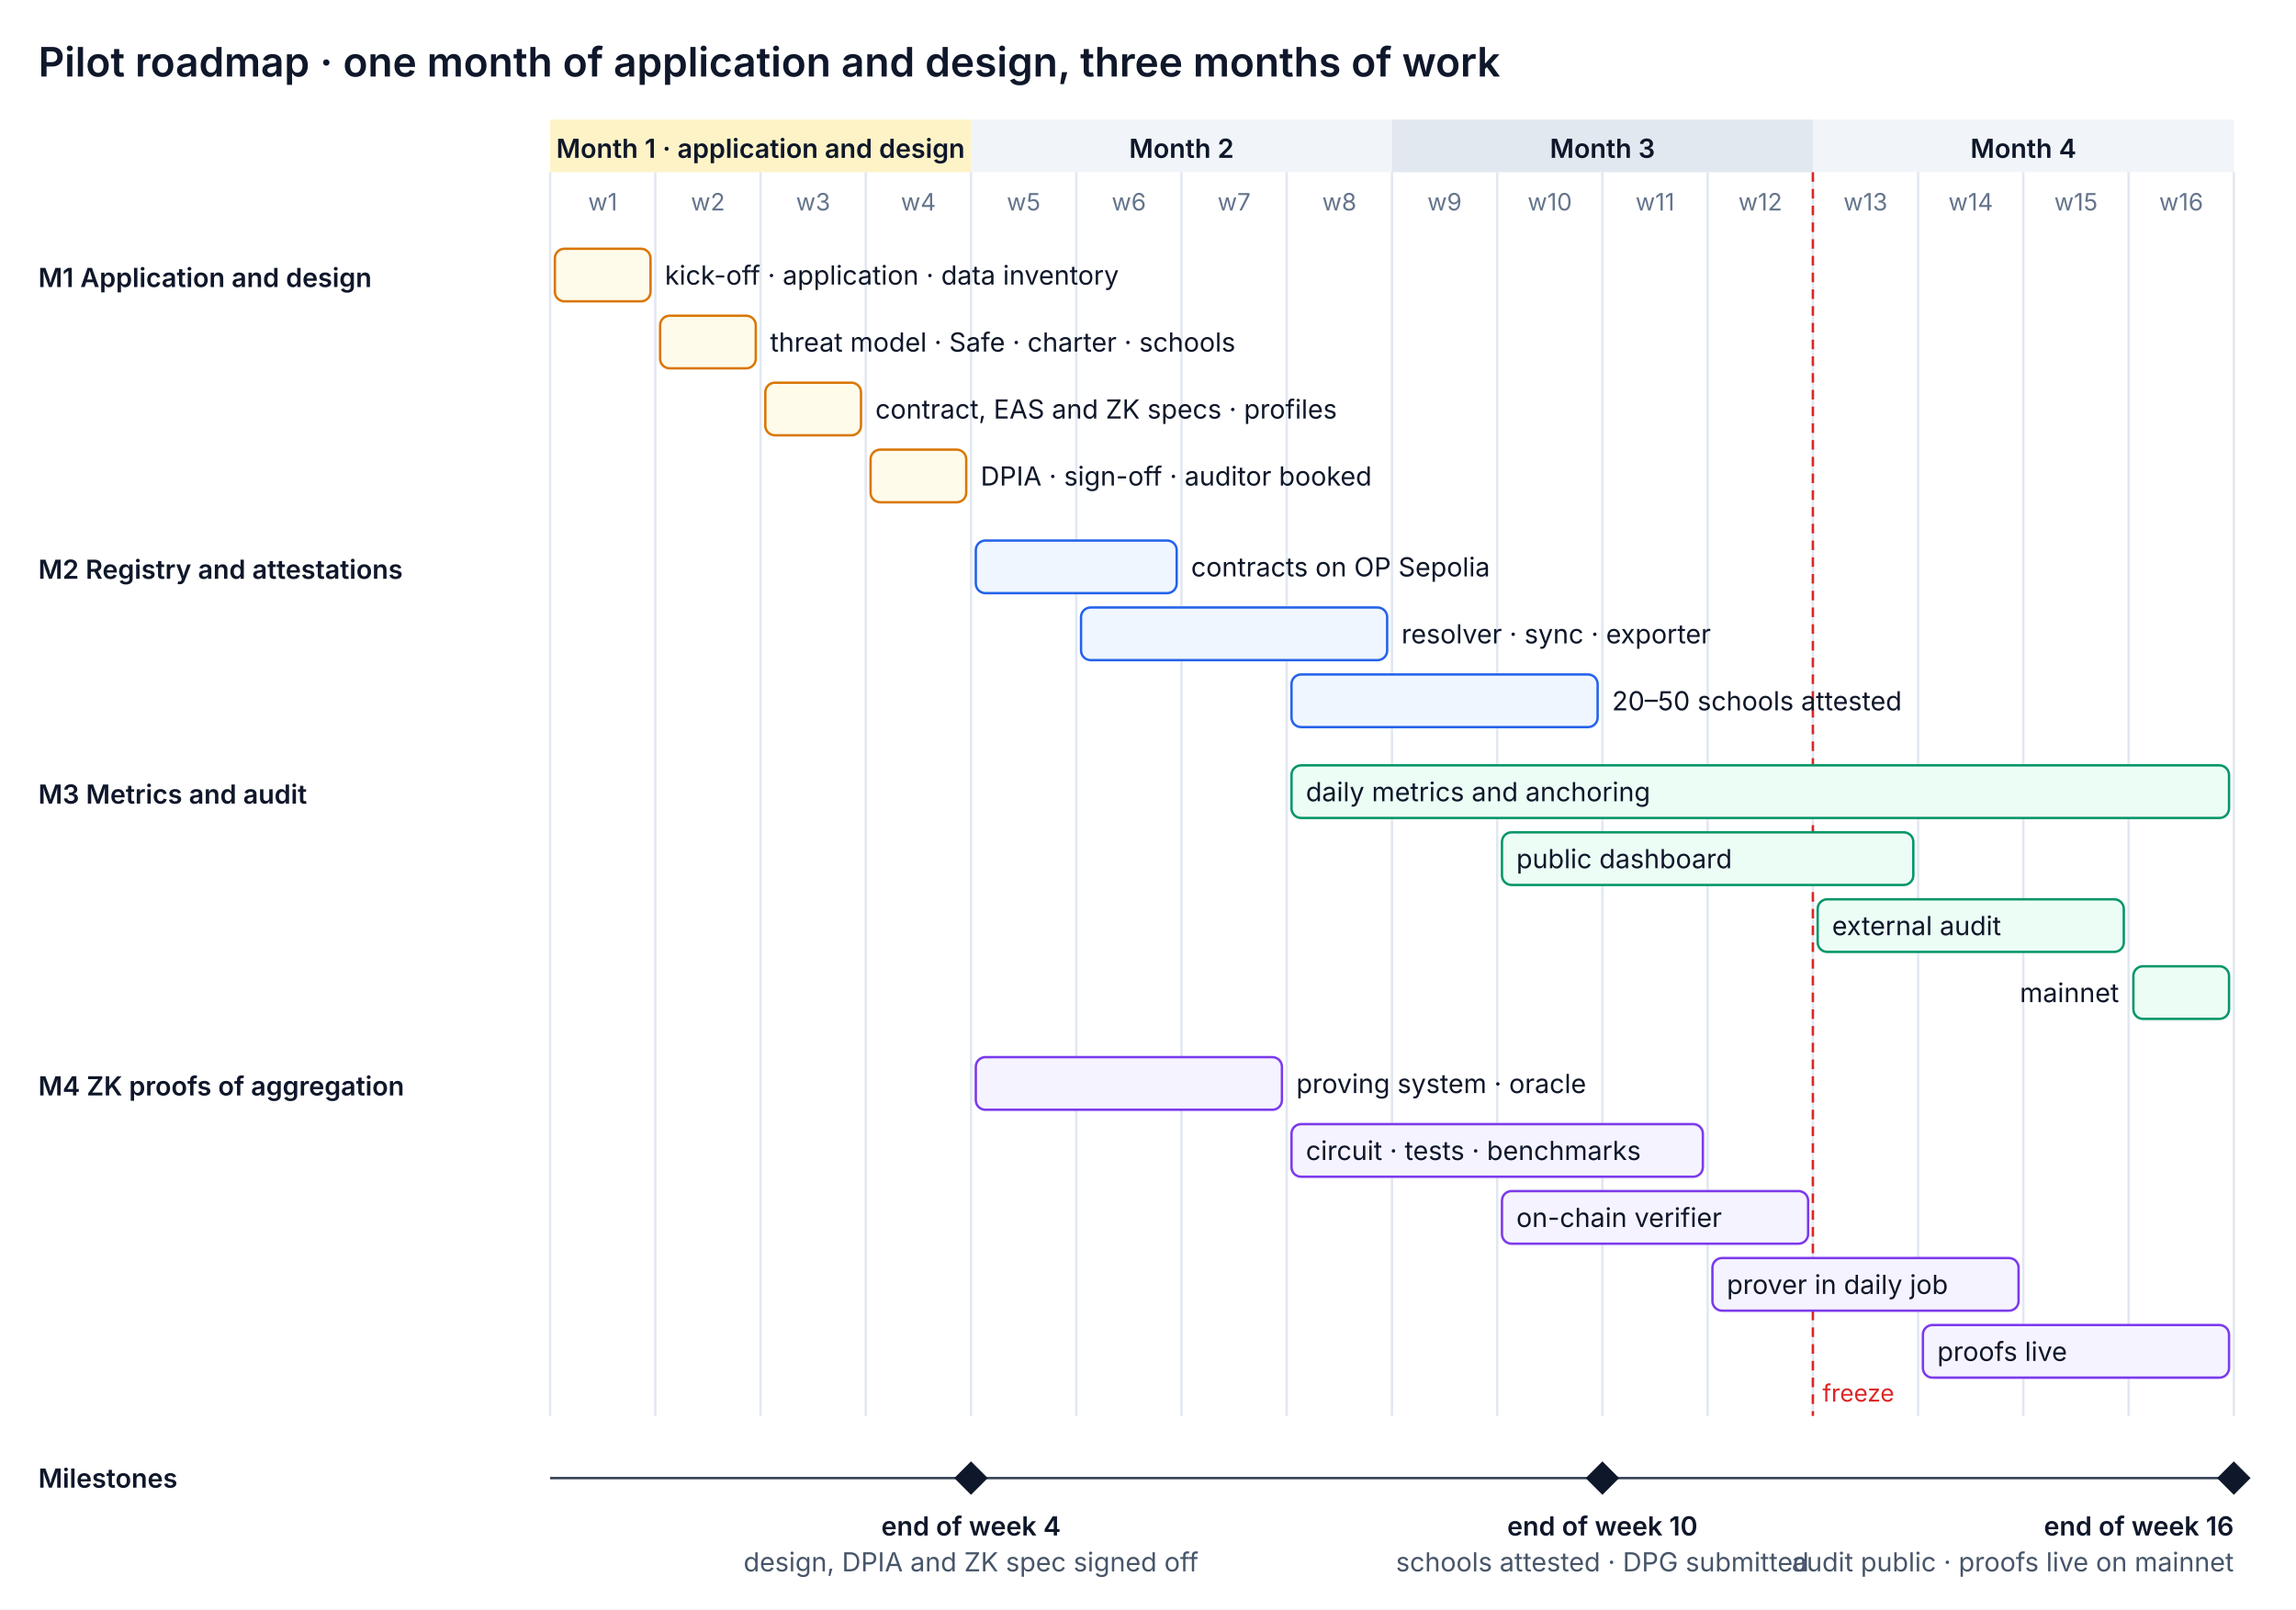
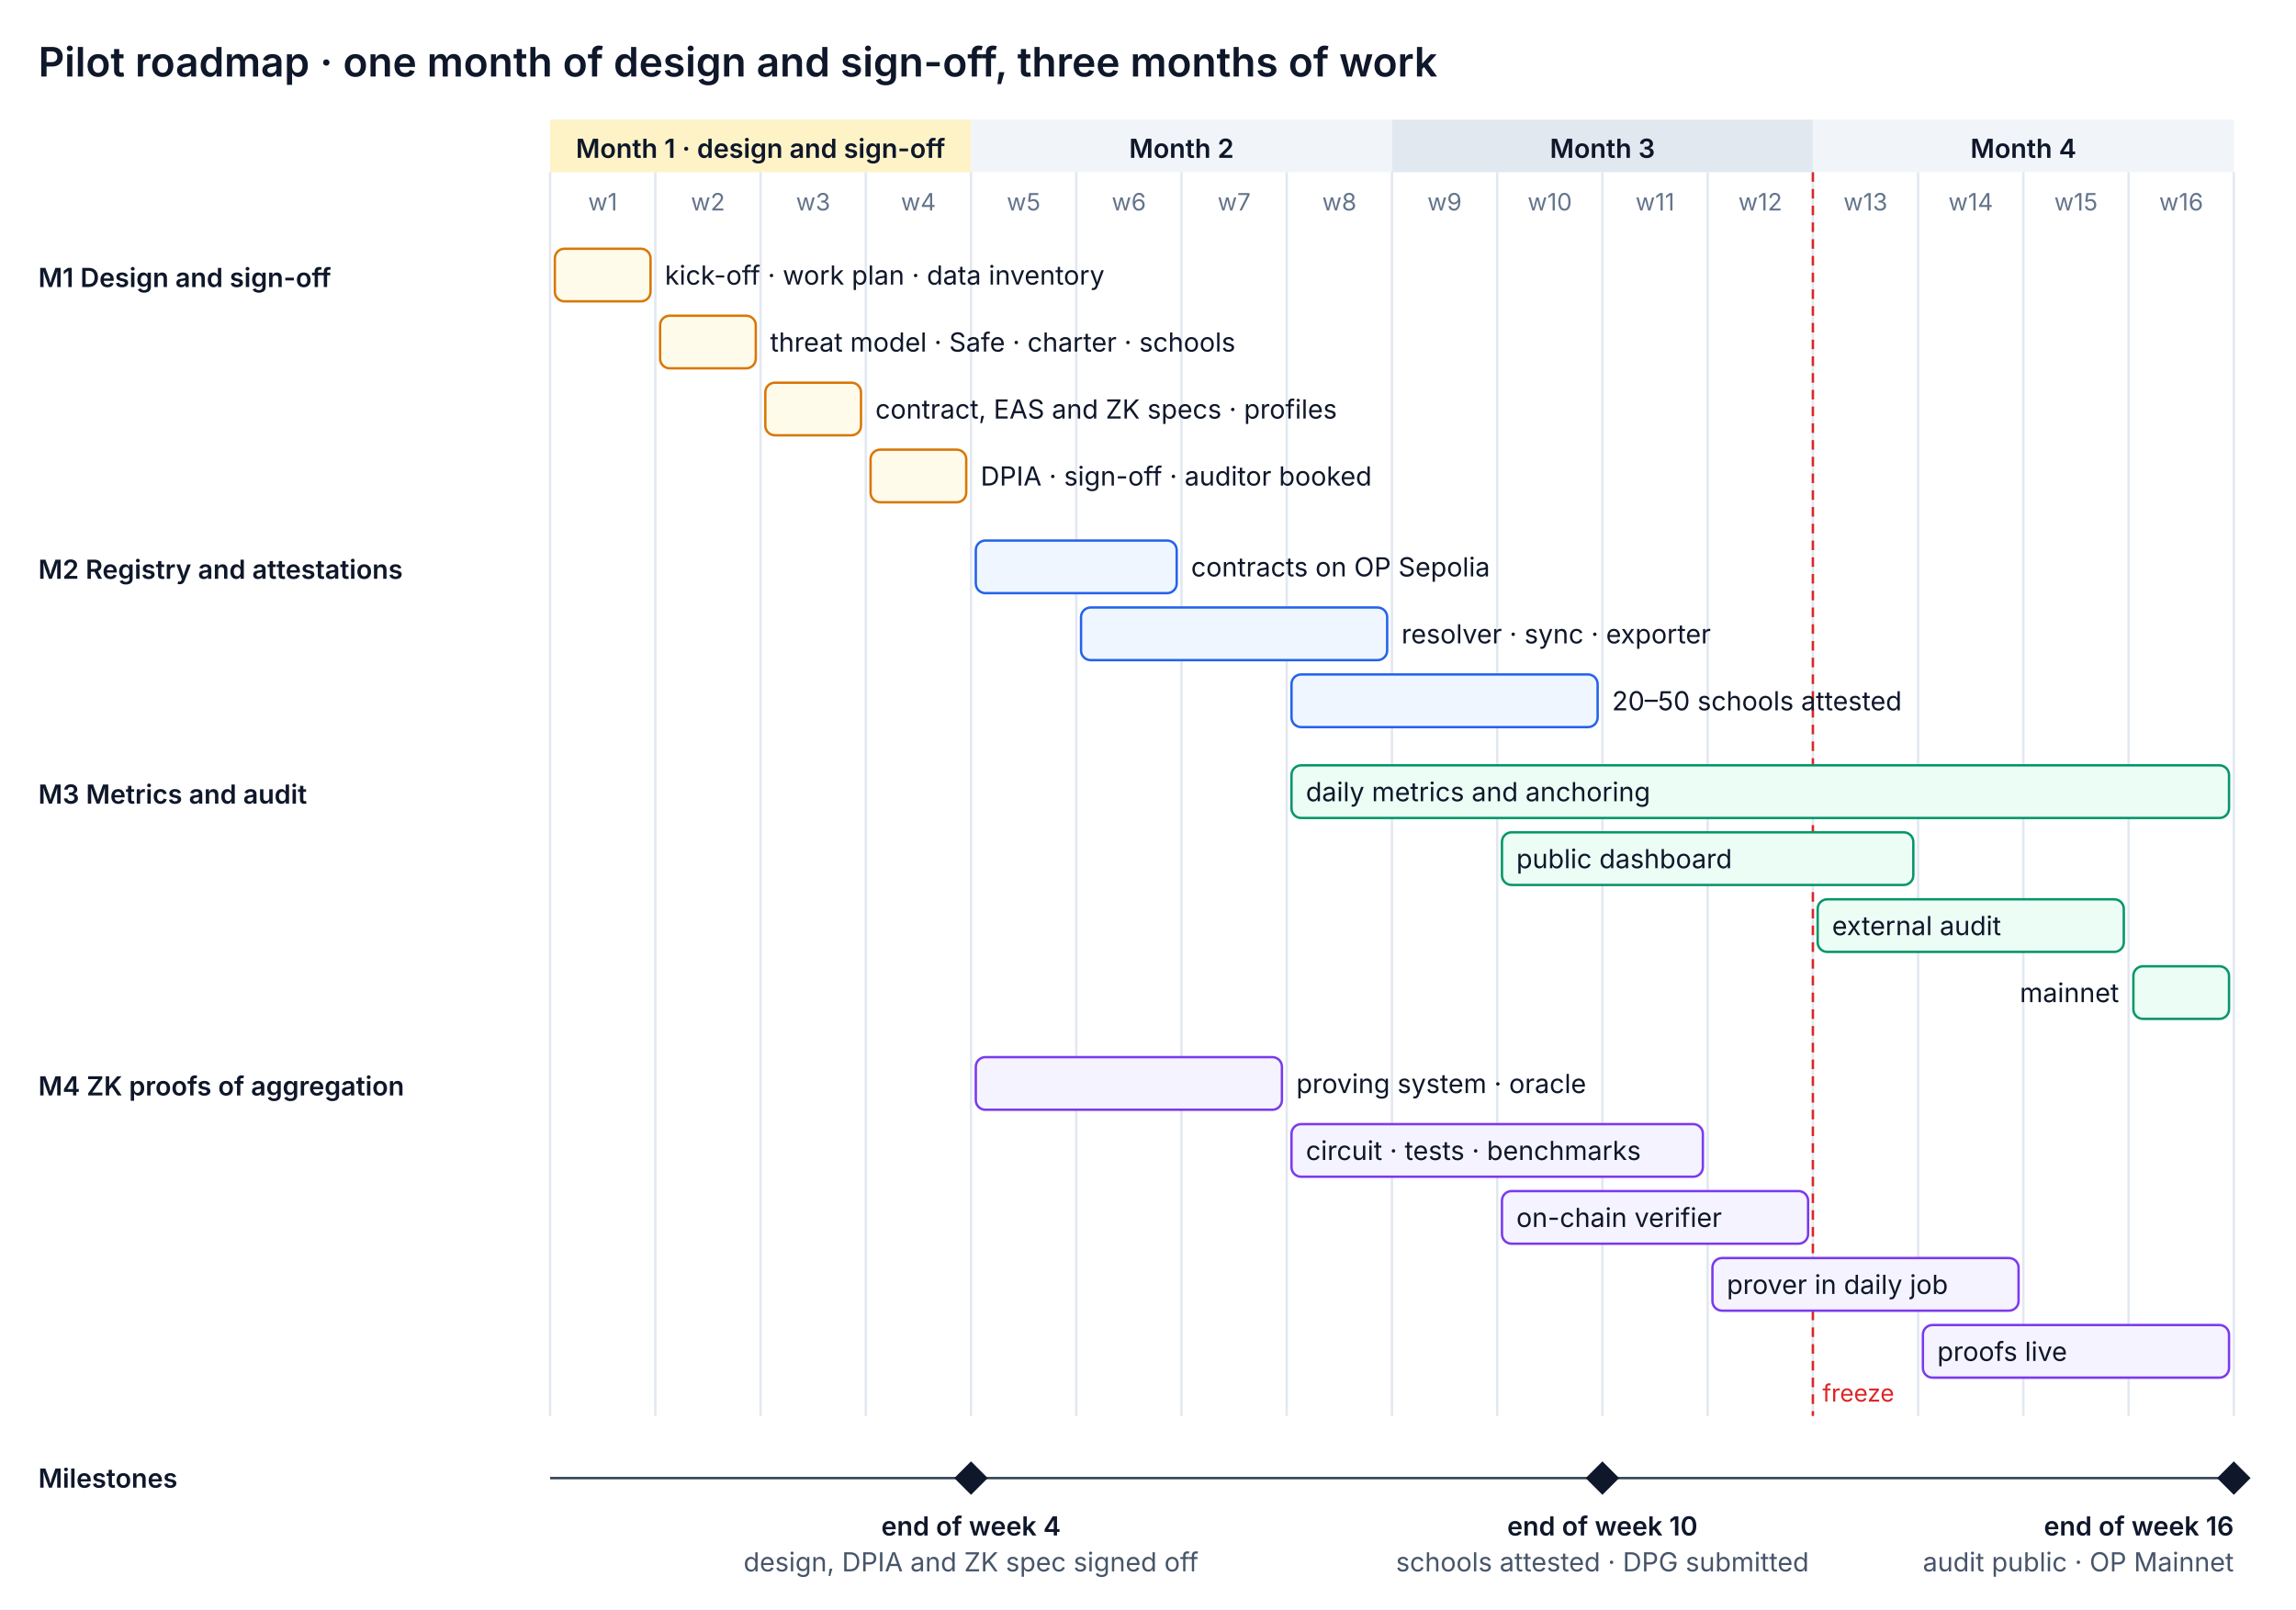
<svg xmlns="http://www.w3.org/2000/svg" viewBox="0 0 960 673" width="960" height="673" font-family="Inter, -apple-system, 'Segoe UI', Helvetica, Arial, sans-serif">
  <rect width="960" height="673" fill="#ffffff" />
-   <text x="16" y="32" font-size="17" font-weight="600" fill="#0f172a">Pilot roadmap · one month of application and design, three months of work</text>
+   <text x="16" y="32" font-size="17" font-weight="600" fill="#0f172a">Pilot roadmap · one month of design and sign-off, three months of work</text>
  <rect x="230" y="50" width="176" height="22" fill="#fef3c7" />
-   <text x="318" y="66" font-size="11" font-weight="600" fill="#0f172a" text-anchor="middle">Month 1 · application and design</text>
+   <text x="318" y="66" font-size="11" font-weight="600" fill="#0f172a" text-anchor="middle">Month 1 · design and sign-off</text>
  <rect x="406" y="50" width="176" height="22" fill="#f1f5f9" />
  <text x="494" y="66" font-size="11" font-weight="600" fill="#0f172a" text-anchor="middle">Month 2</text>
  <rect x="582" y="50" width="176" height="22" fill="#e2e8f0" />
  <text x="670" y="66" font-size="11" font-weight="600" fill="#0f172a" text-anchor="middle">Month 3</text>
  <rect x="758" y="50" width="176" height="22" fill="#f1f5f9" />
  <text x="846" y="66" font-size="11" font-weight="600" fill="#0f172a" text-anchor="middle">Month 4</text>
  <line x1="230" y1="72" x2="230" y2="592" stroke="#e2e8f0" />
  <line x1="274" y1="72" x2="274" y2="592" stroke="#e2e8f0" />
  <line x1="318" y1="72" x2="318" y2="592" stroke="#e2e8f0" />
  <line x1="362" y1="72" x2="362" y2="592" stroke="#e2e8f0" />
  <line x1="406" y1="72" x2="406" y2="592" stroke="#e2e8f0" />
  <line x1="450" y1="72" x2="450" y2="592" stroke="#e2e8f0" />
  <line x1="494" y1="72" x2="494" y2="592" stroke="#e2e8f0" />
  <line x1="538" y1="72" x2="538" y2="592" stroke="#e2e8f0" />
  <line x1="582" y1="72" x2="582" y2="592" stroke="#e2e8f0" />
  <line x1="626" y1="72" x2="626" y2="592" stroke="#e2e8f0" />
  <line x1="670" y1="72" x2="670" y2="592" stroke="#e2e8f0" />
  <line x1="714" y1="72" x2="714" y2="592" stroke="#e2e8f0" />
  <line x1="758" y1="72" x2="758" y2="592" stroke="#e2e8f0" />
  <line x1="802" y1="72" x2="802" y2="592" stroke="#e2e8f0" />
  <line x1="846" y1="72" x2="846" y2="592" stroke="#e2e8f0" />
  <line x1="890" y1="72" x2="890" y2="592" stroke="#e2e8f0" />
  <line x1="934" y1="72" x2="934" y2="592" stroke="#e2e8f0" />
  <line x1="758" y1="72" x2="758" y2="592" stroke="#dc2626" stroke-dasharray="4 3" />
  <text x="252.0" y="88" font-size="10" font-weight="400" fill="#64748b" text-anchor="middle">w1</text>
  <text x="296.0" y="88" font-size="10" font-weight="400" fill="#64748b" text-anchor="middle">w2</text>
  <text x="340.0" y="88" font-size="10" font-weight="400" fill="#64748b" text-anchor="middle">w3</text>
  <text x="384.0" y="88" font-size="10" font-weight="400" fill="#64748b" text-anchor="middle">w4</text>
  <text x="428.0" y="88" font-size="10" font-weight="400" fill="#64748b" text-anchor="middle">w5</text>
  <text x="472.0" y="88" font-size="10" font-weight="400" fill="#64748b" text-anchor="middle">w6</text>
  <text x="516.0" y="88" font-size="10" font-weight="400" fill="#64748b" text-anchor="middle">w7</text>
  <text x="560.0" y="88" font-size="10" font-weight="400" fill="#64748b" text-anchor="middle">w8</text>
  <text x="604.0" y="88" font-size="10" font-weight="400" fill="#64748b" text-anchor="middle">w9</text>
  <text x="648.0" y="88" font-size="10" font-weight="400" fill="#64748b" text-anchor="middle">w10</text>
  <text x="692.0" y="88" font-size="10" font-weight="400" fill="#64748b" text-anchor="middle">w11</text>
  <text x="736.0" y="88" font-size="10" font-weight="400" fill="#64748b" text-anchor="middle">w12</text>
  <text x="780.0" y="88" font-size="10" font-weight="400" fill="#64748b" text-anchor="middle">w13</text>
  <text x="824.0" y="88" font-size="10" font-weight="400" fill="#64748b" text-anchor="middle">w14</text>
  <text x="868.0" y="88" font-size="10" font-weight="400" fill="#64748b" text-anchor="middle">w15</text>
  <text x="912.0" y="88" font-size="10" font-weight="400" fill="#64748b" text-anchor="middle">w16</text>
-   <text x="16" y="120" font-size="11" font-weight="600" fill="#0f172a" text-anchor="start">M1 Application and design</text>
+   <text x="16" y="120" font-size="11" font-weight="600" fill="#0f172a" text-anchor="start">M1 Design and sign-off</text>
  <rect x="232" y="104" width="40" height="22" rx="4" fill="#fffbeb" stroke="#d97706" />
-   <text x="278" y="119" font-size="11" font-weight="400" fill="#0f172a" text-anchor="start">kick-off · application · data inventory</text>
+   <text x="278" y="119" font-size="11" font-weight="400" fill="#0f172a" text-anchor="start">kick-off · work plan · data inventory</text>
  <rect x="276" y="132" width="40" height="22" rx="4" fill="#fffbeb" stroke="#d97706" />
  <text x="322" y="147" font-size="11" font-weight="400" fill="#0f172a" text-anchor="start">threat model · Safe · charter · schools</text>
  <rect x="320" y="160" width="40" height="22" rx="4" fill="#fffbeb" stroke="#d97706" />
  <text x="366" y="175" font-size="11" font-weight="400" fill="#0f172a" text-anchor="start">contract, EAS and ZK specs · profiles</text>
  <rect x="364" y="188" width="40" height="22" rx="4" fill="#fffbeb" stroke="#d97706" />
  <text x="410" y="203" font-size="11" font-weight="400" fill="#0f172a" text-anchor="start">DPIA · sign-off · auditor booked</text>
  <text x="16" y="242" font-size="11" font-weight="600" fill="#0f172a" text-anchor="start">M2 Registry and attestations</text>
  <rect x="408" y="226" width="84" height="22" rx="4" fill="#eff6ff" stroke="#2563eb" />
  <text x="498" y="241" font-size="11" font-weight="400" fill="#0f172a" text-anchor="start">contracts on OP Sepolia</text>
  <rect x="452" y="254" width="128" height="22" rx="4" fill="#eff6ff" stroke="#2563eb" />
  <text x="586" y="269" font-size="11" font-weight="400" fill="#0f172a" text-anchor="start">resolver · sync · exporter</text>
  <rect x="540" y="282" width="128" height="22" rx="4" fill="#eff6ff" stroke="#2563eb" />
  <text x="674" y="297" font-size="11" font-weight="400" fill="#0f172a" text-anchor="start">20–50 schools attested</text>
  <text x="16" y="336" font-size="11" font-weight="600" fill="#0f172a" text-anchor="start">M3 Metrics and audit</text>
  <rect x="540" y="320" width="392" height="22" rx="4" fill="#ecfdf5" stroke="#059669" />
  <text x="546" y="335" font-size="11" font-weight="400" fill="#0f172a" text-anchor="start">daily metrics and anchoring</text>
  <rect x="628" y="348" width="172" height="22" rx="4" fill="#ecfdf5" stroke="#059669" />
  <text x="634" y="363" font-size="11" font-weight="400" fill="#0f172a" text-anchor="start">public dashboard</text>
  <rect x="760" y="376" width="128" height="22" rx="4" fill="#ecfdf5" stroke="#059669" />
  <text x="766" y="391" font-size="11" font-weight="400" fill="#0f172a" text-anchor="start">external audit</text>
  <rect x="892" y="404" width="40" height="22" rx="4" fill="#ecfdf5" stroke="#059669" />
  <text x="886" y="419" font-size="11" font-weight="400" fill="#0f172a" text-anchor="end">mainnet</text>
  <text x="16" y="458" font-size="11" font-weight="600" fill="#0f172a" text-anchor="start">M4 ZK proofs of aggregation</text>
  <rect x="408" y="442" width="128" height="22" rx="4" fill="#f5f3ff" stroke="#7c3aed" />
  <text x="542" y="457" font-size="11" font-weight="400" fill="#0f172a" text-anchor="start">proving system · oracle</text>
  <rect x="540" y="470" width="172" height="22" rx="4" fill="#f5f3ff" stroke="#7c3aed" />
  <text x="546" y="485" font-size="11" font-weight="400" fill="#0f172a" text-anchor="start">circuit · tests · benchmarks</text>
  <rect x="628" y="498" width="128" height="22" rx="4" fill="#f5f3ff" stroke="#7c3aed" />
  <text x="634" y="513" font-size="11" font-weight="400" fill="#0f172a" text-anchor="start">on-chain verifier</text>
  <rect x="716" y="526" width="128" height="22" rx="4" fill="#f5f3ff" stroke="#7c3aed" />
  <text x="722" y="541" font-size="11" font-weight="400" fill="#0f172a" text-anchor="start">prover in daily job</text>
  <rect x="804" y="554" width="128" height="22" rx="4" fill="#f5f3ff" stroke="#7c3aed" />
  <text x="810" y="569" font-size="11" font-weight="400" fill="#0f172a" text-anchor="start">proofs live</text>
  <text x="762" y="586" font-size="10" font-weight="400" fill="#dc2626" text-anchor="start">freeze</text>
  <line x1="230" y1="618" x2="934" y2="618" stroke="#334155" />
  <text x="16" y="622" font-size="11" font-weight="600" fill="#0f172a" text-anchor="start">Milestones</text>
  <polygon points="406,611 413,618 406,625 399,618" fill="#0f172a" />
  <text x="406" y="642" font-size="11" font-weight="600" fill="#0f172a" text-anchor="middle">end of week 4</text>
  <text x="406" y="657" font-size="11" font-weight="400" fill="#475569" text-anchor="middle">design, DPIA and ZK spec signed off</text>
  <polygon points="670,611 677,618 670,625 663,618" fill="#0f172a" />
  <text x="670" y="642" font-size="11" font-weight="600" fill="#0f172a" text-anchor="middle">end of week 10</text>
  <text x="670" y="657" font-size="11" font-weight="400" fill="#475569" text-anchor="middle">schools attested · DPG submitted</text>
  <polygon points="934,611 941,618 934,625 927,618" fill="#0f172a" />
  <text x="934" y="642" font-size="11" font-weight="600" fill="#0f172a" text-anchor="end">end of week 16</text>
-   <text x="934" y="657" font-size="11" font-weight="400" fill="#475569" text-anchor="end">audit public · proofs live on mainnet</text>
+   <text x="934" y="657" font-size="11" font-weight="400" fill="#475569" text-anchor="end">audit public · OP Mainnet</text>
</svg>
